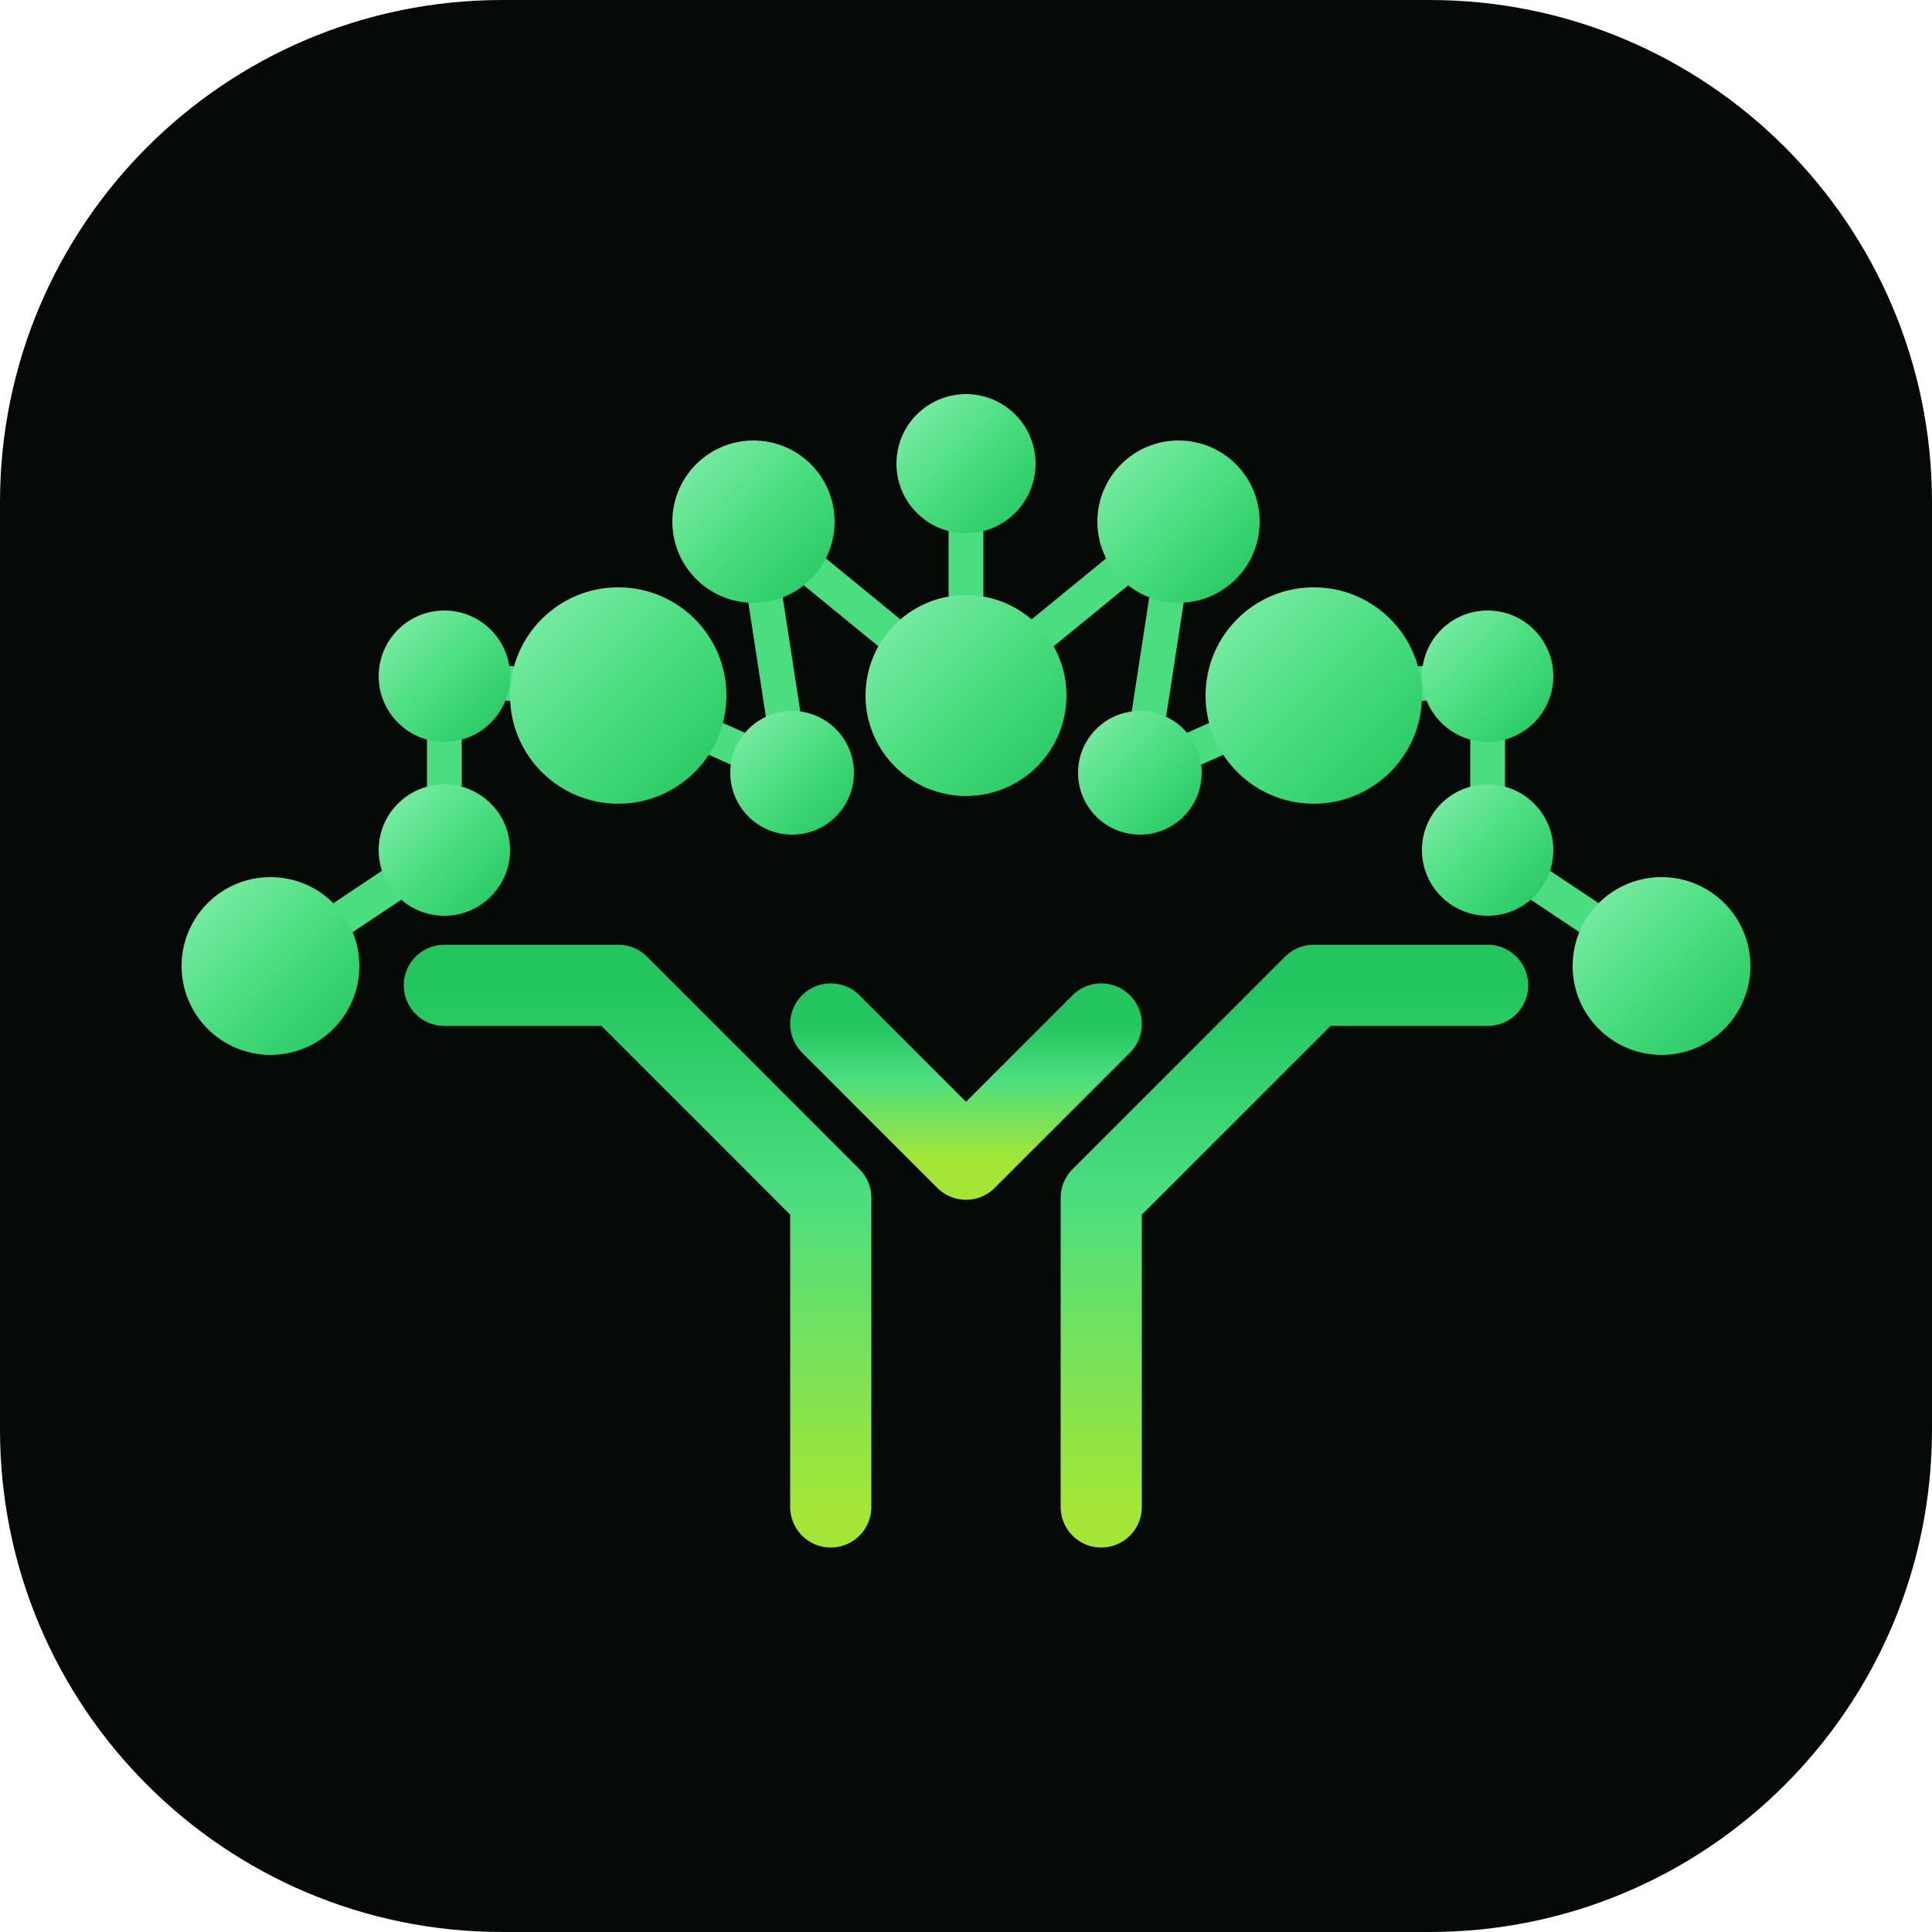
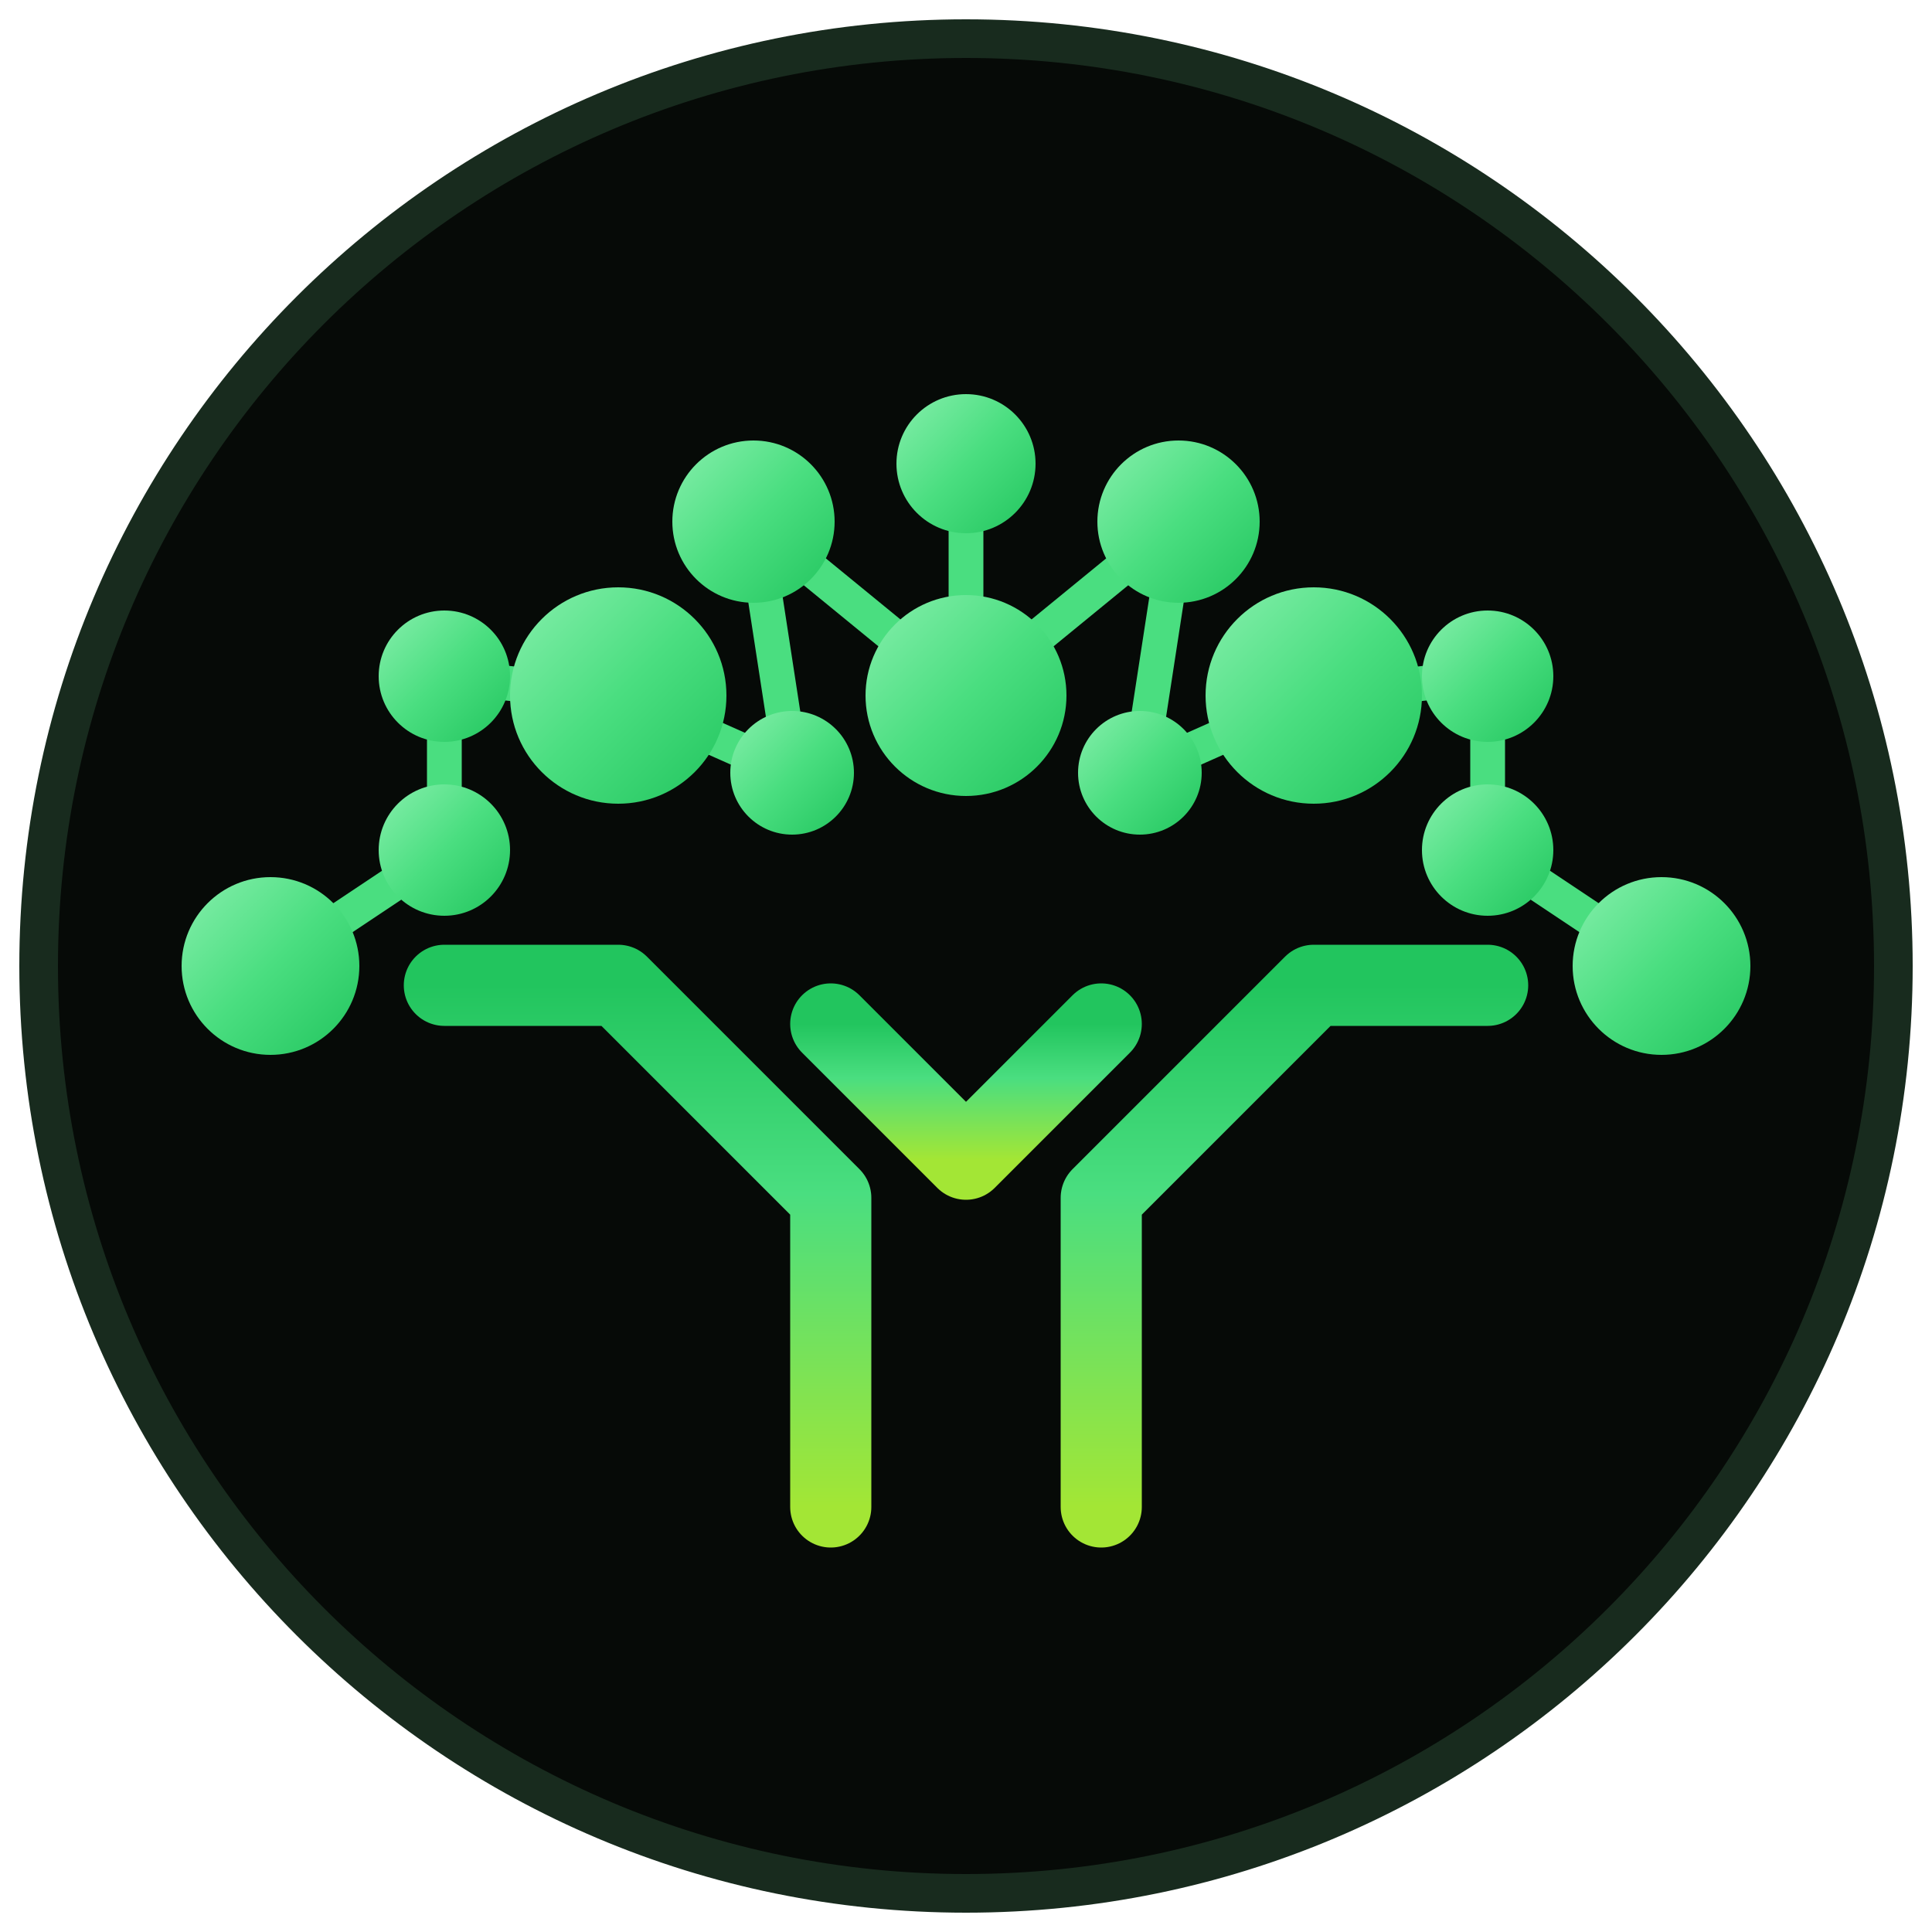
<svg xmlns="http://www.w3.org/2000/svg" viewBox="0 0 100 100" fill="none">
  <defs>
    <linearGradient id="favForestTrunk" x1="0%" y1="100%" x2="0%" y2="0%">
      <stop offset="0%" stop-color="#A3E635" />
      <stop offset="60%" stop-color="#4ADE80" />
      <stop offset="100%" stop-color="#22C55E" />
    </linearGradient>
    <linearGradient id="favCanopyNodes" x1="0%" y1="0%" x2="100%" y2="100%">
      <stop offset="0%" stop-color="#86EFAC" />
      <stop offset="50%" stop-color="#4ADE80" />
      <stop offset="100%" stop-color="#22C55E" />
    </linearGradient>
  </defs>
-   <rect width="100" height="100" rx="26" fill="#060A07" />
+   <circle cx="50" cy="50" r="48" fill="#060A07" stroke="#182B1E" stroke-width="2" />
  <path d="M 50 78 V 44" stroke="url(#favForestTrunk)" stroke-width="4.2" stroke-linecap="round" />
  <path d="M 43 53 L 50 60 L 57 53" stroke="url(#favForestTrunk)" stroke-width="4.2" stroke-linecap="round" stroke-linejoin="round" />
  <path d="M 43 78 V 62 L 32 51 H 23" stroke="url(#favForestTrunk)" stroke-width="4.2" stroke-linecap="round" stroke-linejoin="round" />
  <path d="M 32 51 V 44" stroke="url(#favForestTrunk)" stroke-width="4.2" stroke-linecap="round" />
  <path d="M 57 78 V 62 L 68 51 H 77" stroke="url(#favForestTrunk)" stroke-width="4.2" stroke-linecap="round" stroke-linejoin="round" />
  <path d="M 68 51 V 44" stroke="url(#favForestTrunk)" stroke-width="4.2" stroke-linecap="round" />
  <g stroke="#4ADE80" stroke-width="1.8" stroke-linecap="round" stroke-linejoin="round">
    <line x1="50" y1="36" x2="50" y2="24" />
    <line x1="50" y1="36" x2="39" y2="27" />
    <line x1="50" y1="36" x2="61" y2="27" />
    <line x1="39" y1="27" x2="41" y2="40" />
    <line x1="41" y1="40" x2="32" y2="36" />
    <line x1="32" y1="36" x2="23" y2="35" />
    <line x1="23" y1="35" x2="23" y2="44" />
    <line x1="23" y1="44" x2="14" y2="50" />
    <line x1="61" y1="27" x2="59" y2="40" />
    <line x1="59" y1="40" x2="68" y2="36" />
    <line x1="68" y1="36" x2="77" y2="35" />
    <line x1="77" y1="35" x2="77" y2="44" />
    <line x1="77" y1="44" x2="86" y2="50" />
  </g>
  <g fill="url(#favCanopyNodes)">
    <circle cx="50" cy="24" r="3.6" />
    <circle cx="50" cy="36" r="5.2" />
    <circle cx="39" cy="27" r="4.2" />
    <circle cx="61" cy="27" r="4.2" />
    <circle cx="41" cy="40" r="3.2" />
    <circle cx="59" cy="40" r="3.2" />
    <circle cx="32" cy="36" r="5.6" />
    <circle cx="68" cy="36" r="5.6" />
    <circle cx="23" cy="35" r="3.4" />
    <circle cx="77" cy="35" r="3.4" />
    <circle cx="23" cy="44" r="3.4" />
    <circle cx="77" cy="44" r="3.4" />
    <circle cx="14" cy="50" r="4.6" />
    <circle cx="86" cy="50" r="4.6" />
  </g>
</svg>
